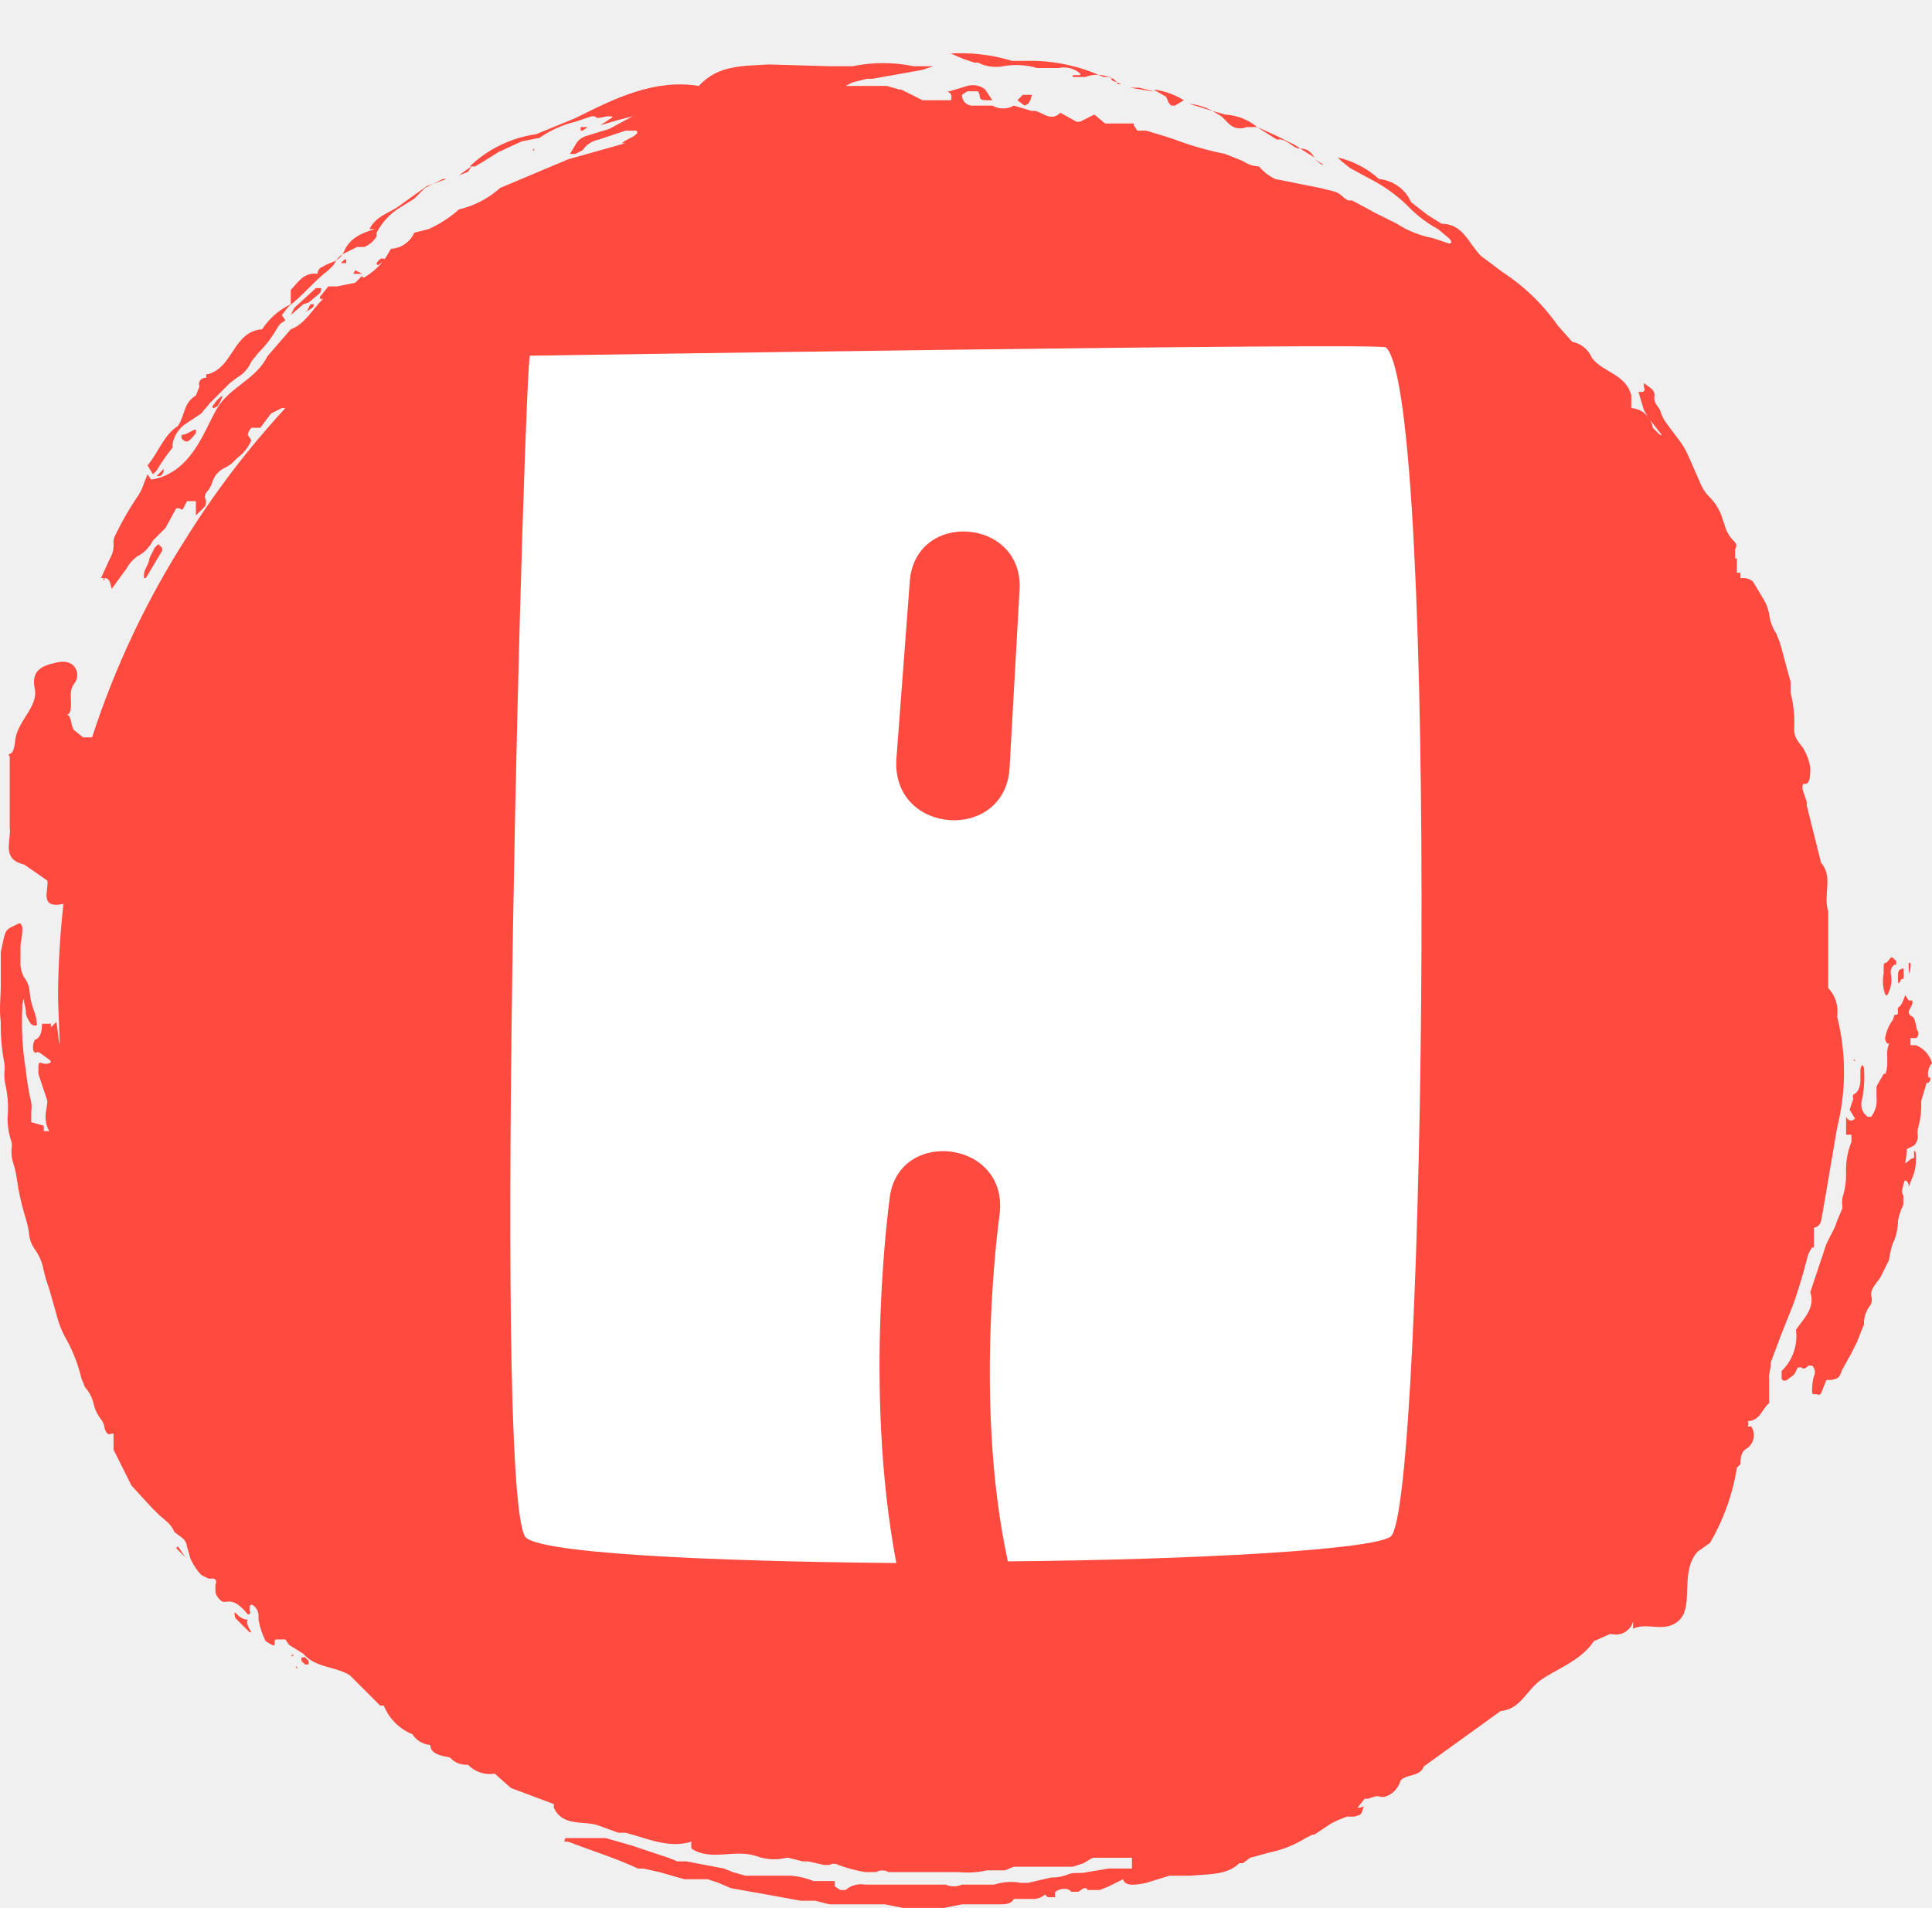
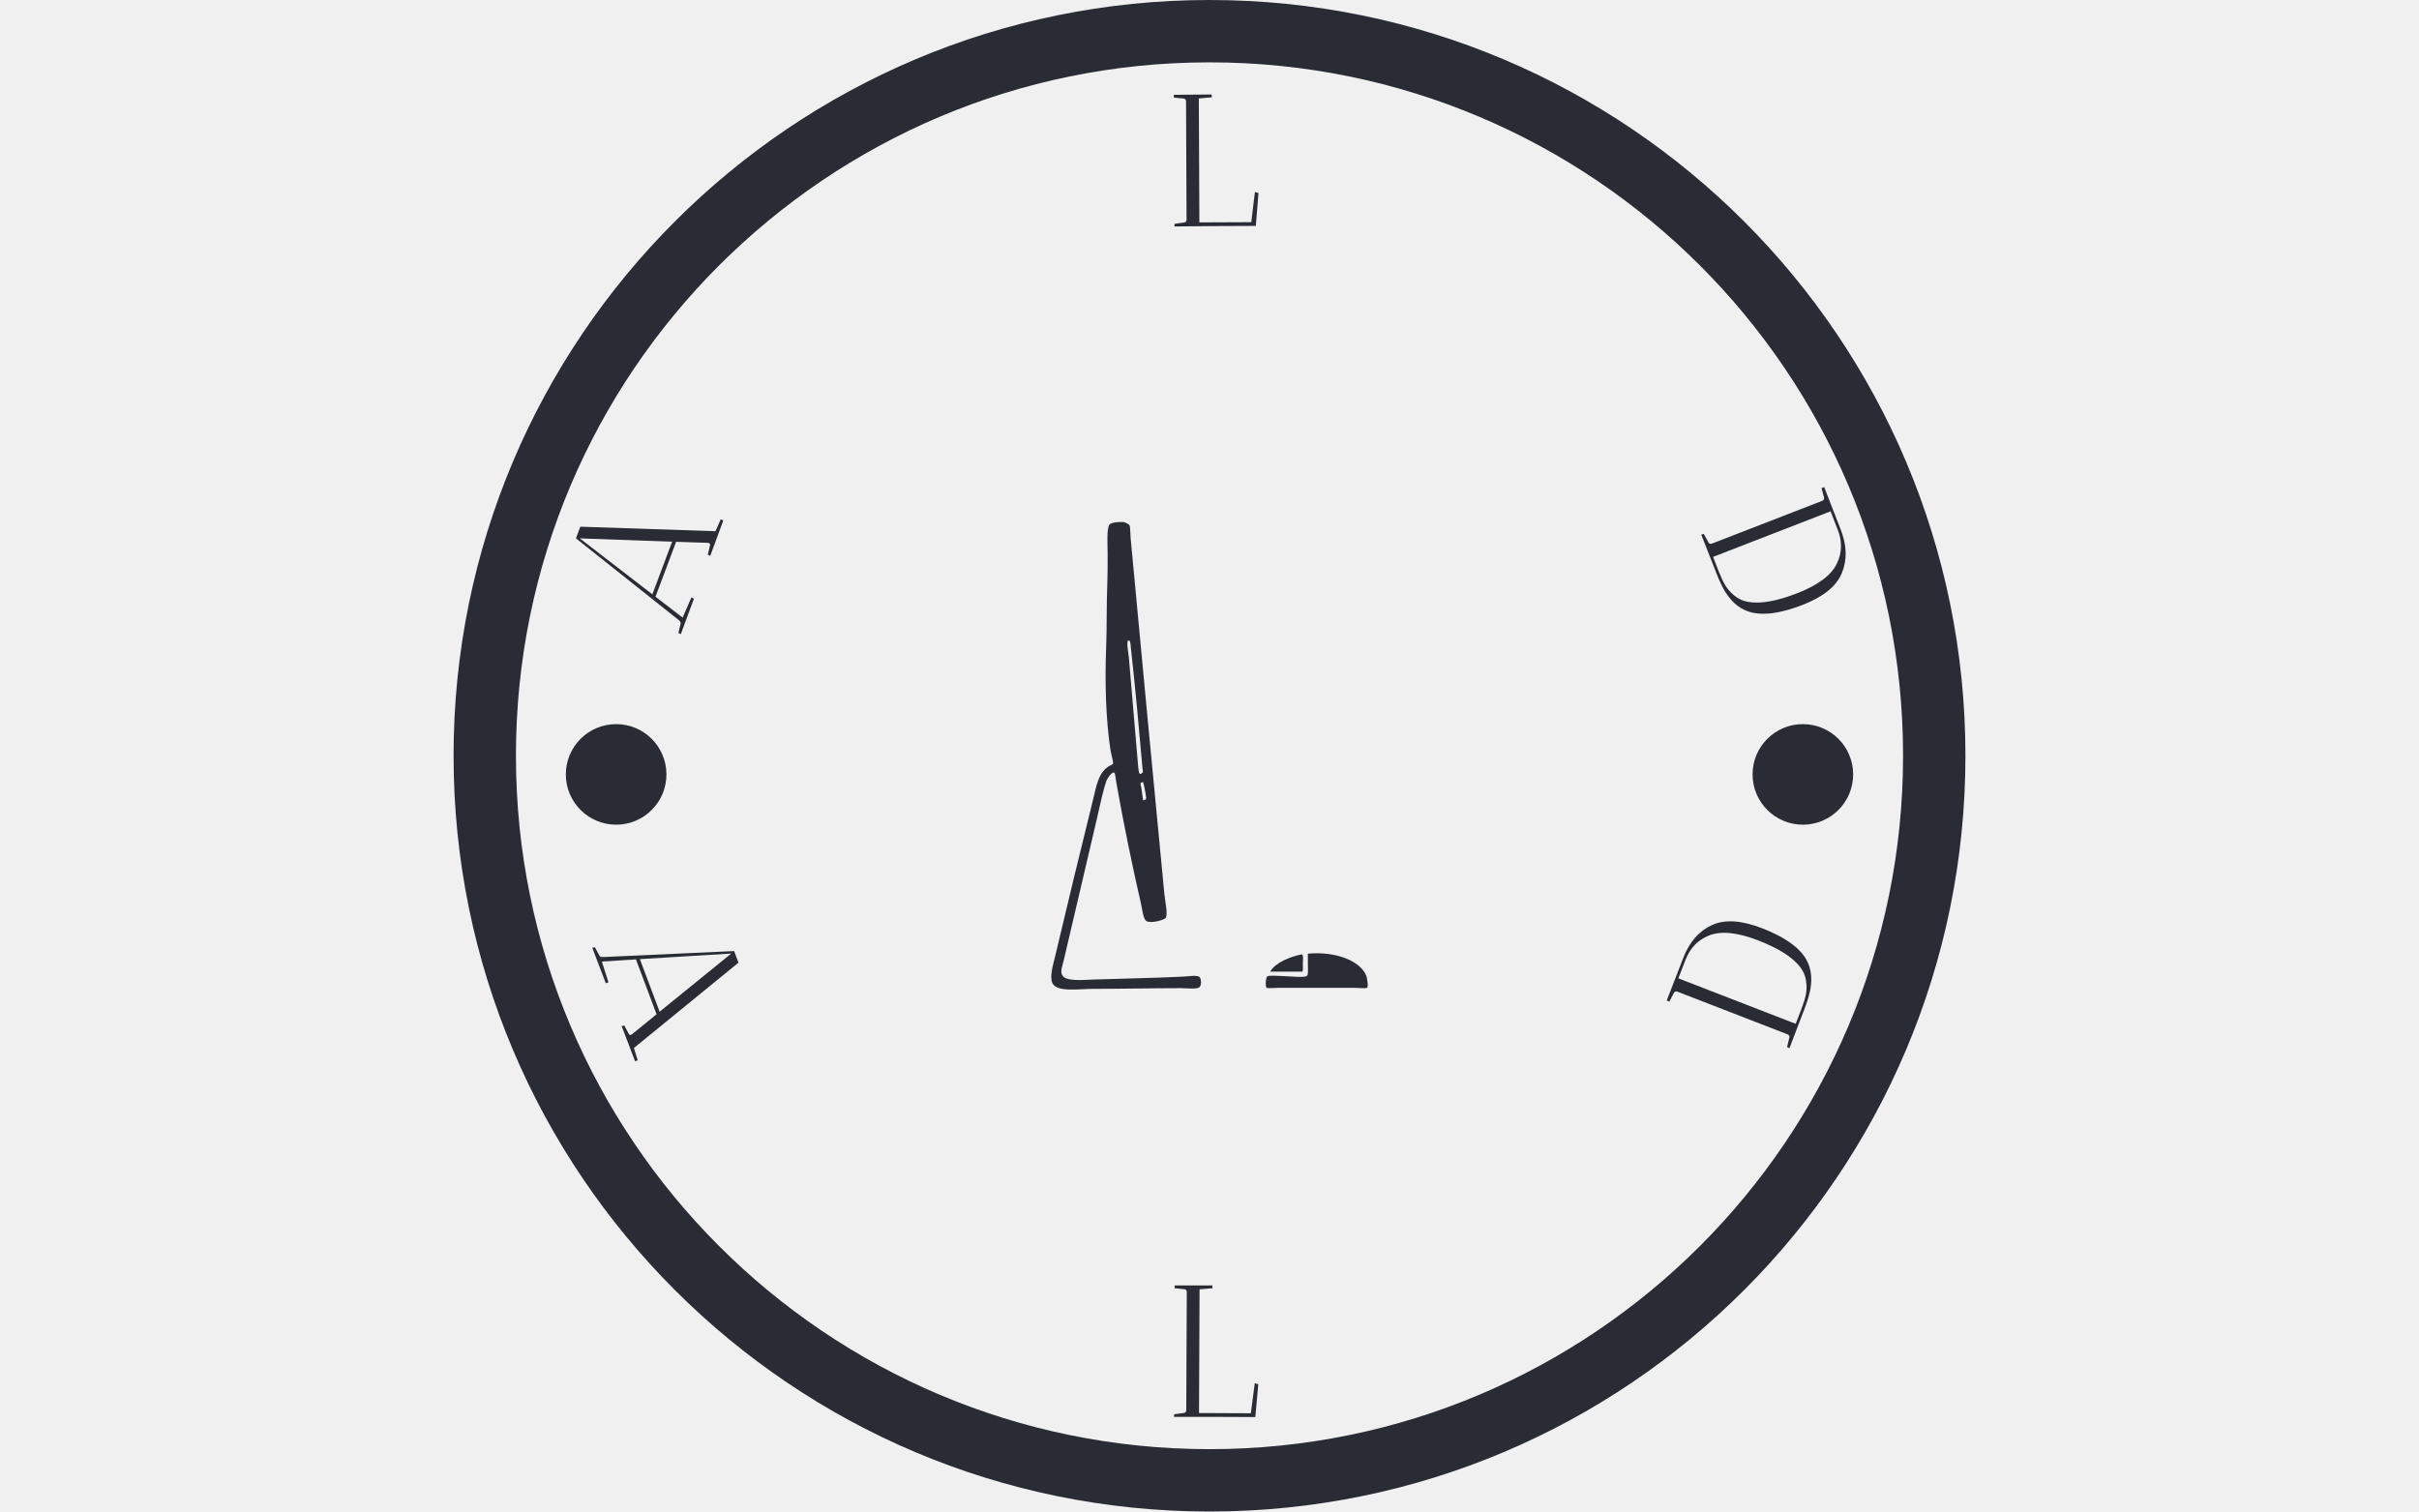
- <svg xmlns="http://www.w3.org/2000/svg" width="308.761" height="304.916" viewBox="0 0 106.008 104.687" class="css-1j8o68f" version="1.1" id="svg23">
-   <defs id="SvgjsDefs2684" />
-   <g id="SvgjsG2685" featurekey="rootContainer" transform="matrix(0.9820593,0,0,0.9820593,-0.05456052,0)" fill="#ff4a3f">
-     <g id="g17">
-       <path d="M19.8 15.3h.5l-.4-.2zm.5.1zm.8-.7c0 .1 0 .1.1.1l.4-.3c-.2-.1-.3-.1-.5.2zm.4-.2zm-4.1 2.3zm-.2.6l.3-.2c.1-.1.1-.2.1-.2h-.2l-.2.4c-.1-.1-.1 0 0 0zm2.2-2.9h-.1l-.2.2h.3zm-2.1 2.4l.6-.5c.1-.1.1-.2.1-.3h-.3l-1.2 1.1-.2.4.7-.6zm-1.1.8z" id="path3" />
-       <path d="M9.7 25v-.2a1.7 1.7 0 0 1 .7-1.1l.9-.6.5-.6.7-.7.4-.4.4-.3a1.9 1.9 0 0 0 .8-.9l.4-.5a5.9 5.9 0 0 0 1-1.3l.2-.3.3-.2-.2-.3.4-.5c.8-.6 1.4-1.4 2.2-2l.3-.3a1.4 1.4 0 0 1 .5-.6l.8-.4h.4a1.4 1.4 0 0 0 .7-.6V13a3.5 3.5 0 0 1 1.3-1.4l.8-.5.2-.2.4-.4 1-.5h.2l-1.1.4-1.4 1c-.6.5-1.4.6-1.8 1.4h.3c-.7.2-1.4.5-1.7 1.2s-.8.6-1.2.9a.4.4 0 0 0-.3.4c-.8-.1-1.1.5-1.5.9v.8a3.9 3.9 0 0 0-1.6 1.4c-1.6.1-1.6 2.1-3 2.5h-.1a.2.2 0 0 0 0 .2c-.3 0-.5.2-.4.5l-.2.5c-.7.4-.6 1.1-1 1.7-.8.5-1.1 1.5-1.7 2.2l.3.5.2-.2a11.6 11.6 0 0 1 .9-1.3zM53.9 3.3l.6.2h.2a2.2 2.2 0 0 0 1.4.2 4.1 4.1 0 0 1 1.9.1h1.2a1.4 1.4 0 0 1 1.2.3.1.1 0 0 1 0 .1H60a.1.1 0 0 0 0 .1h.7a1.8 1.8 0 0 1 1.3 0c.2 0 .1.1.2.2l.5.2h-.2c-.2-.4-.5-.4-.8-.4a9.7 9.7 0 0 0-4.3-.9h-.8A9.8 9.8 0 0 0 53 3h.2zm7.3 3.1zM50.3 4.7zm10.9 1.7h.2-.2zM19 14.7zm32.1-10zm17.6 2.2a.9.9 0 0 0 1 .2h.6a3.1 3.1 0 0 0-1.8-.7l-.7-.2.5.3zm-3.4-1.3c0 .1.1.2.2.3h.2l.5-.3a4.2 4.2 0 0 0-1.7-.6l.7.4zm7.4 2.7l.8.5c-.2-.3-.4-.5-.8-.5z" id="path5" />
-       <path d="M99 76.1l.6-1.6.6-1.5c.2-.5.6-1.8.8-2.6a1.7 1.7 0 0 1 .3-.7h.1v-1.1c.5-.1.4-.6.5-.9l.8-4.7a12.7 12.7 0 0 0 0-6.2 1.9 1.9 0 0 0-.5-1.6v-4.3c-.3-.9.3-1.9-.4-2.7L101 45a.4.4 0 0 0 0-.2l-.2-.6a.5.5 0 0 1 0-.4h.1c.3 0 .3-.5.3-.9a3 3 0 0 0-.4-1.1l-.3-.4a1.1 1.1 0 0 1-.2-.7 6.7 6.7 0 0 0-.2-2v-.6c-.2-.7-.4-1.5-.6-2.2l-.2-.5a2.5 2.5 0 0 1-.4-1.1 2.5 2.5 0 0 0-.3-.8l-.6-1a.8.8 0 0 0-.6-.2h-.1V32h-.2v-.8H97V31a.4.4 0 0 0 0-.1v-.2c.1-.2.1-.3-.1-.5a1.8 1.8 0 0 1-.4-.6l-.2-.6a2.9 2.9 0 0 0-.7-1.2 2.2 2.2 0 0 1-.5-.7l-.7-1.6a4.3 4.3 0 0 0-.6-1l-.6-.8a2.4 2.4 0 0 1-.4-.8l-.2-.3a.6.6 0 0 1-.1-.5.5.5 0 0 0-.2-.4l-.4-.3v.2c.1.2 0 .3-.1.3h-.2l.3 1 .3.5.7.9h-.1l-.2-.2-.2-.2a1.3 1.3 0 0 0-1.2-1.1v-.7c-.3-1.2-1.6-1.3-2.2-2.1a1.5 1.5 0 0 0-1.1-.9l-.8-.9a11.3 11.3 0 0 0-3.1-3l-.8-.6-.4-.3c-.7-.7-1-1.8-2.2-1.8l-.8-.5-.9-.7a2.2 2.2 0 0 0-1.8-1.3 5.1 5.1 0 0 0-2.3-1.2l.2.2.5.4 1.3.7a8.5 8.5 0 0 1 2.1 1.6 6.8 6.8 0 0 0 1.5 1.1l.6.5c.1.1.2.2.1.3H81l-.9-.3a5.6 5.6 0 0 1-2-.8l-1.2-.6-1.3-.7h-.2c-.3-.1-.4-.4-.8-.5l-.8-.2-2.5-.5a2.6 2.6 0 0 1-.9-.7 1.7 1.7 0 0 1-.9-.3l-1-.4a18.1 18.1 0 0 1-2.8-.8l-.6-.2-1-.3h-.5l-.2-.3v-.1h-1.6l-.6-.5-.4.2-.4.2h-.2l-.9-.5c-.6.6-1.1-.2-1.6-.1l-1-.3a1.2 1.2 0 0 1-1.2 0h-1.2a.6.6 0 0 1-.5-.6l.3-.2h.6a.7.7 0 0 1 .1.3c0 .2.2.2.5.2h.2l-.4-.6a1.1 1.1 0 0 0-1-.2l-1 .3H53c.3.2.2.3.2.5h-1.6l-.4-.2-.8-.4h-.1l-.7-.2h-2.3l.4-.2.8-.2h.3l1.7-.3 1.1-.2.6-.2h-1.1a8.4 8.4 0 0 0-3.4 0h-1.3L43 3.6c-1.4.1-2.8 0-3.9 1.2-2.5-.4-4.7.7-6.9 1.8l-2.2.9a6.7 6.7 0 0 0-3.7 1.8h.3l.5-.3.8-.5 1.3-.6 1-.2a6 6 0 0 1 2-.9l.9-.3h.2c.1.2.5 0 .7 0h.2c.1 0 .1.1 0 .1l-.6.4 1-.3.8-.2-1.3.7-1.3.4a1 1 0 0 0-.6.5l-.3.5h.3l.4-.2a1.4 1.4 0 0 1 .9-.6l1.5-.5h.5a.1.1 0 0 1 .1.2c-.2.2-.6.3-.8.5h.2l-3.2.9-3.8 1.6a5.2 5.2 0 0 1-2.3 1.2 6.6 6.6 0 0 1-1.7 1.1l-.8.2a1.5 1.5 0 0 1-1.3.9l-.3.5a3.7 3.7 0 0 1-1.2 1.1h-.1v-.1l-.2.2-.2.2-1 .2h-.5l-.4.5c-.1.1-.1.2 0 .2h.1c-.6.6-1 1.4-1.8 1.7L15 19.9c-.6 1.2-1.8 1.6-2.6 2.6s-1.4 3.9-3.9 4.3l-.2-.3-.2.5a2.7 2.7 0 0 1-.4.8 16.9 16.9 0 0 0-1.2 2.1.8.8 0 0 0-.1.5 1.4 1.4 0 0 1-.2.8l-.5 1.1h.2c.3 0 .3.3.4.6l.8-1.1a2.2 2.2 0 0 1 .6-.7 2 2 0 0 0 .9-.9l.3-.3.4-.4.6-1.1h.2c.1.1.1.1.2 0l.2-.4h.5v.8l.5-.5a.5.5 0 0 0 0-.5.4.4 0 0 1 .1-.3 1.5 1.5 0 0 0 .3-.5 1.3 1.3 0 0 1 .8-.9l.3-.2.3-.3a2.4 2.4 0 0 0 .8-1l-.2-.3c0-.1.1-.3.2-.4h.5l.6-.8.6-.3h.2a48.8 48.8 0 0 0-5.5 7.2h-.1.1a48.4 48.4 0 0 0-5.3 11.2h-.5l-.5-.4c-.2-.2-.1-.7-.4-.9h.1c.3-.5-.1-1.2.3-1.7s.1-1.4-.9-1.2-1.5.5-1.3 1.5-1 1.8-1.1 2.9-.5.5-.3.9v3.9c.1.8-.5 1.8.8 2.1l1.3.9c.1.5-.5 1.6.9 1.3a49.2 49.2 0 0 0-.3 5c0 1.1.1 2.2.1 3.3v-.4c-.1-.4-.1-.8-.2-1.3l-.3.3v-.2h-.5c0 .5-.1.8-.4.9a.9.9 0 0 0-.1.5c0 .1.1.3.2.2s.4.2.7.4-.2.3-.4.2-.2.1-.2.3v.3l.5 1.5c0 .3-.1.6-.1.9a1.7 1.7 0 0 0 .2.8h-.3v-.3l-.7-.2v-.6a1.5 1.5 0 0 0 0-.5 14.6 14.6 0 0 1-.3-1.8 16.6 16.6 0 0 1-.2-3.5.9.9 0 0 1 .1-.5v.2a2.9 2.9 0 0 1 .1.5.8.8 0 0 0 .1.4c.1.2.2.4.4.4s.1-.1.1-.2a2.1 2.1 0 0 0-.1-.5 4.2 4.2 0 0 1-.3-1.3 1.5 1.5 0 0 0-.3-.7 1.6 1.6 0 0 1-.2-.9v-.8c0-.3.1-.6.1-.9a.5.5 0 0 0-.1-.4h-.1c-.8.4-.7.2-1 1.6V55c0 .7-.1 1.4 0 2.1a10.8 10.8 0 0 0 .2 2.3 1.8 1.8 0 0 1 0 .5 3.1 3.1 0 0 0 .1.9 5.9 5.9 0 0 1 .1 1.3 3.9 3.9 0 0 0 .2 1.7 1.2 1.2 0 0 1 0 .4 2.1 2.1 0 0 0 .1.8 4.9 4.9 0 0 1 .2.9 14 14 0 0 0 .5 2.2 5 5 0 0 1 .2 1 1.7 1.7 0 0 0 .3.7 2.9 2.9 0 0 1 .5 1.2 8.5 8.5 0 0 0 .3 1l.4 1.4a5.4 5.4 0 0 0 .6 1.5 8.5 8.5 0 0 1 .8 2.1l.2.5a2.1 2.1 0 0 1 .5 1 2.1 2.1 0 0 0 .4.8 1 1 0 0 1 .2.5c.1.3.2.4.4.3h.1v.9l.5 1 .5 1 1.1 1.2.4.4c.3.3.7.5.9 1l.4.3a.7.7 0 0 1 .3.5l.2.7a3.3 3.3 0 0 0 .6.9l.4.2h.3a.2.2 0 0 1 .1.3 2.5 2.5 0 0 0 0 .5.9.9 0 0 0 .4.5h.2c.4-.1.8.2 1.2.7h.1c0-.1.1-.1 0-.2v-.2c0-.1.1-.2.2-.1a.7.7 0 0 1 .3.6v.2a4.3 4.3 0 0 0 .4 1.2c.5.3.5.3.5.1s0-.2.2-.2h.4l.2.3.8.5c.7.8 1.8.7 2.6 1.2l1.7 1.7h.2a2.9 2.9 0 0 0 1.6 1.6 1.3 1.3 0 0 0 1 .6c0 .5.6.6 1.1.7a1.2 1.2 0 0 0 .8.4h.2a1.7 1.7 0 0 0 1.5.5l.9.8 2.4.9v.2c.5 1.1 1.7.7 2.5 1l1.1.4h.4c1.2.3 2.4.9 3.7.5a.7.7 0 0 0 0 .4c1.1.7 2.4 0 3.6.4a2.9 2.9 0 0 0 1.7.1h.1l.8.2h.3l.9.2h.3a.5.5 0 0 1 .5 0 7.9 7.9 0 0 0 1.5.4h.6a.7.7 0 0 1 .7 0h3.9a5 5 0 0 0 1.6-.1h1l.5-.2H60l.6-.2.5-.3h2.2v.6H62l-1.2.2c-.4.1-.7 0-1 .1a2.4 2.4 0 0 1-1 .2l-1.3.3h-.4a3.1 3.1 0 0 0-1.5.1h-1.8a1.1 1.1 0 0 1-.9 0h-4.5a1.3 1.3 0 0 0-1.1.3H47l-.3-.2v-.3h-1.2a4.1 4.1 0 0 0-1.3-.3h-2.5l-.7-.2-.5-.2-2.1-.4h-.5l-.5-.2-2.1-.7-1.4-.4h-2.2c-.1 0-.1.1-.1.2h.2c1.3.5 2.6.9 3.9 1.5h.3l.9.2 1.4.4h1.3l.6.2.7.3 1.7.3 1.1.2 1.1.2h.8l.8.2h3.1l1 .2h2.3l1-.2H56c.4 0 .6-.1.7-.3h1a1 1 0 0 0 .8-.3c-.1.1 0 .1.1.2h.4v-.2c0-.1 0-.1.2-.2s.6-.1.7.1h.4l.3-.2c.2 0 .2 0 .2.1h.7l.5-.2.8-.4c.1.3.4.4 1.3.2l1.3-.4h1.2c.9-.1 2 0 2.7-.7h.2l.4-.3 1.1-.3a6.1 6.1 0 0 0 2-.8l.4-.2h.1l.9-.6.4-.2.5-.2h.4c.4-.1.4-.1.5-.4s0-.1-.2-.1h-.1l.4-.5h.2c.3-.1.5-.2.7-.1h.2a1.3 1.3 0 0 0 .9-.9c.3-.4 1.1-.2 1.3-.8l4.3-3.1c1.1-.1 1.4-1.1 2.2-1.7s2.3-1.1 3-2.2l.9-.4h.1a1 1 0 0 0 1.2-.7v.4c.8-.4 1.8.3 2.6-.5s0-2.7 1-3.8l.7-.5a12.1 12.1 0 0 0 1.5-4.2l.2-.2c0-.3 0-.7.4-.9a.9.9 0 0 0 .2-1.2h-.2a.3.3 0 0 0 0-.3c.7 0 .8-.7 1.2-1V77a.5.5 0 0 1 0-.2 3.8 3.8 0 0 0 .1-.7zM5.9 32.2z" id="path7" />
-       <path d="M26.4 9.3l-.3.2-.4.3.5-.2zm6.1-2h.1l.3-.2h-.4zm-2.6 1l-.1.1h.1v-.1zm-1.5 1.4zm1.3-.2zm-6.3 3.1zM9.2 26.2l-.4.4H9a.4.4 0 0 0 .2-.4zm3-3.5a2.1 2.1 0 0 0 .3-.6 1.5 1.5 0 0 0-.5.5c-.1.1-.1.2 0 .2zM11 24.2V24c-.2 0-.5.3-.8.3v.2c.3.3.4.2.8-.3zm3 66.2zM73.9 9.2h.1l-.5-.3zm-2.5-1.4c.5-.1.8.4 1.2.5h.1l-.3-.2-1-.5-1.1-.5.3.2zM52.8 3.1zm11.7 2h-.1l-1.2-.2h.5zm2 .7l1.3.4a3.3 3.3 0 0 0-1.3-.4zm-9 0a1 1 0 0 0 .2-.5h-.5l-.3.3.4.3zm9 1.6zM49.9 4.2zm2.9.7zM48.5 4zm13.8 2.1a.5.5 0 0 0 0 .1zm44.8 52.3h-.3V58h.3c.1 0 .2-.3.1-.4s-.1-.7-.3-.8a.3.3 0 0 1-.2-.3l.2-.4a.4.4 0 0 0 0-.2h-.2l-.2-.3c-.1.3-.2.6-.4.7a.5.5 0 0 0 0 .2c0 .1 0 .2-.1.2h-.1a1.1 1.1 0 0 1-.1.3 2.3 2.3 0 0 0-.4.9.4.4 0 0 0 .1.4h.1a1.7 1.7 0 0 0-.1.8v.4a1.8 1.8 0 0 1-.1.5h-.1l-.4.7v.6a1.5 1.5 0 0 1-.3 1.1h-.2l-.2-.2a.9.9 0 0 1-.1-.8 6.5 6.5 0 0 0 .1-1.7c0-.1-.1-.2-.1-.2a.5.5 0 0 0-.1.3v.6c0 .2-.1.6-.3.7s-.1.2-.1.3l-.2.6.3.5c-.2.2-.4.1-.5-.1v1h.3v.4a4.2 4.2 0 0 0-.3 1.4 3.3 3.3 0 0 0 0 .4 4 4 0 0 1-.2 1.3 2 2 0 0 0 0 .6l-.3.7a3.2 3.2 0 0 1-.3.7l-.3.6-.9 2.7c.3.9-.4 1.5-.8 2.1a2.7 2.7 0 0 1-.8 2.3v.4c0 .1.1.2.3.1l.4-.3.2-.4h.2c.1.1.2.1.4-.1h.2a.5.5 0 0 1 .1.6 2.9 2.9 0 0 0-.1.8c0 .1 0 .2.1.2h.2c.1.1.2 0 .3-.3l.2-.5h.3c.4-.1.4-.1.6-.6l.5-.9.3-.6.4-1a1.6 1.6 0 0 1 .3-1 .6.6 0 0 0 .1-.6c0-.2 0-.3.2-.6l.3-.4.5-1a4.7 4.7 0 0 1 .2-.9 3 3 0 0 0 .3-1.3 3.8 3.8 0 0 1 .3-.9v-.5c-.1-.2-.1-.2 0-.6s.1-.2.2-.2a.4.4 0 0 1 .1.3l.2-.5a2.3 2.3 0 0 0 .2-.9v-.3c0-.1 0-.3-.1-.3v.4c-.2 0-.3.2-.5.3a6.4 6.4 0 0 0 .1-.8l.4-.2a.7.7 0 0 0 .2-.6 1.4 1.4 0 0 1 0-.3 4.8 4.8 0 0 0 .2-1.4v-.2l.3-1h.1a.3.3 0 0 0 .1-.3h-.1a.9.9 0 0 1 .2-.8 1.5 1.5 0 0 0-.9-1zm-1.2 7.8zm-.2-9.9zm0 0zM9.1 30.8a.3.3 0 0 0 0-.2l-.2-.2-.2.2-.3.6c0 .3-.3.6-.3.9v.2h.1zm96.3 24.8h.1a1.7 1.7 0 0 0 .2-1.2.5.5 0 0 1 .2-.5h.1v-.2l-.2-.2h-.1c-.1.1-.2.3-.3.3s-.1.1-.1.3v.3a2.2 2.2 0 0 0 .1 1.2zM13.2 90.1c-.1 0 0 .2 0 .3l.8.8h.1c-.2-.3-.3-.6-.2-.7a.9.9 0 0 1-.5-.2zm.8.3zm92.3-35.7h.1a2 2 0 0 0 0-.6c-.3.1-.3.1-.3.6s.1.1.2 0z" id="path9" />
-       <path d="M106.7 62a.6.6 0 0 0 .1-.5c0-.1-.1-.2-.1-.1h-.2v.2c0 .4.1.5.2.4zm.1-8.2h-.1v.6a1 1 0 0 0 .1-.6zM17.1 92.6h-.2v.2l.2.2h.2v-.2zm86.6-33.3c0-.1 0-.1-.1-.1zM9.9 86.5l.5.5-.4-.6z" id="path11" />
-       <circle cx="10.5" cy="87.1" transform="rotate(-24.8 10.4 87.159)" id="circle13" />
-       <path d="M9.7 30.1h-.1v.2-.2h.1zm83.2-6.6l-.2-.3h-.1zm-14.7 77.1zM5.9 32.2zm-.1.2a.3.3 0 0 0 .1-.2v.2zm1.9-4.9zM61.5 2.4zm42.8 58.2v.1-.1zM16.4 92.5h-.1c.1.1.2 0 .1-.1zm.2.7h.1l-.1-.1v.1zm73.9-71.3zm15.2 34.4zM14.6 91.7zm92.1-37zm-.8 11.4zM34.6 0z" id="path15" />
-     </g>
-   </g>
-   <g id="SvgjsG2686" featurekey="nameFeature-0" transform="matrix(2.284354,0,0,2.284354,27.98006,-5.60952)" fill="#ffffff">
-     <path d="M9.6 16.48 l-0.32 4.24 c-0.08 1.8 2.6 1.96 2.72 0.2 l0.24 -4.28 c0.12 -1.76 -2.56 -1.96 -2.64 -0.16 z M0.48 11 l0 0 c0.04 0 20.48 -0.32 20.56 -0.2 c1.28 1.12 0.96 27.8 0.12 28.56 c-0.4 0.32 -4.64 0.56 -9.2 0.6 c-0.84 -3.84 -0.2 -8.32 -0.2 -8.32 c0.24 -1.8 -2.44 -2.12 -2.64 -0.4 c0 0.04 -0.64 4.52 0.16 8.76 c-4.56 -0.04 -8.68 -0.24 -8.92 -0.64 c-0.8 -1.44 0 -28.28 0.12 -28.36 z" id="path20" />
+ <svg xmlns="http://www.w3.org/2000/svg" version="1.1" width="2000" height="1250" viewBox="0 0 2000 1250">
+   <g transform="matrix(1,0,0,1,0,0)">
+     <svg viewBox="0 0 512 320" data-background-color="#f0eee9" preserveAspectRatio="xMidYMid meet" height="1250" width="2000">
+       <g id="tight-bounds" transform="matrix(1,0,0,1,0,0)">
+         <svg viewBox="0 0 512 320" height="320" width="512">
+           <g>
+             <svg />
+           </g>
+           <g>
+             <svg viewBox="0 0 512 320" height="320" width="512">
+               <g>
+                 <path d="M96 160c0-88.366 71.634-160 160-160 88.366 0 160 71.634 160 160 0 88.366-71.634 160-160 160-88.366 0-160-71.634-160-160zM256 306.799c81.075 0 146.799-65.724 146.799-146.799 0-81.075-65.724-146.799-146.799-146.799-81.075 0-146.799 65.724-146.799 146.799 0 81.075 65.724 146.799 146.799 146.799z" fill="#2a2c35" fill-rule="nonzero" stroke="none" stroke-width="1" stroke-linecap="butt" stroke-linejoin="miter" stroke-miterlimit="10" stroke-dasharray="" stroke-dashoffset="0" font-family="none" font-weight="none" font-size="none" text-anchor="none" style="mix-blend-mode: normal" data-fill-palette-color="tertiary" />
+               </g>
+               <g transform="matrix(1,0,0,1,116,20)">
+                 <svg viewBox="0 0 280 280" height="280" width="280">
+                   <g>
+                     <svg viewBox="0 0 280 280" height="280" width="280">
+                       <g>
+                         <svg viewBox="0 0 280 280" height="280" width="280">
+                           <g id="textblocktransform">
+                             <svg viewBox="0 0 280 280" height="280" width="280" id="textblock">
+                               <g>
+                                 <svg viewBox="0 0 280 280" height="280" width="280">
+                                   <g transform="matrix(1,0,0,1,106.5094,90.50253)">
+                                     <svg viewBox="0 0 66.981 98.995" height="98.995" width="66.981">
+                                       <g id="icon-0">
+                                         <svg version="1.1" x="0" y="0" viewBox="2.127 2.321 64.942 95.981" enable-background="new 0 0 68.335 100" xml:space="preserve" height="98.995" width="66.981" class="icon-xg-0" data-fill-palette-color="accent" id="xg-0">
+                                           <g fill="#2a2c35" data-fill-palette-color="accent">
+                                             <path fill-rule="evenodd" clip-rule="evenodd" d="M17.084 2.356c0.053 0.006 0.976 0.369 1.104 0.663 0.177 0.405 0.144 1.758 0.221 2.578 2.323 24.724 4.529 48.322 6.922 73.049 0.129 1.336 0.759 4.242 0.294 4.934-0.295 0.438-3.026 1.212-3.977 0.662-0.648-0.374-0.864-2.481-1.104-3.534-1.893-8.275-3.528-16.216-5.081-24.963-0.058-0.328-0.199-1.771-0.368-1.915-0.491-0.416-1.515 1.252-1.62 1.547-0.789 2.209-1.434 5.528-1.988 7.879-2.37 10.048-4.48 19.13-6.848 29.234-0.253 1.081-0.676 1.955-0.294 2.798 0.636 1.403 4.122 1.039 6.48 0.957 6.589-0.228 11.766-0.285 18.188-0.589 1.389-0.065 3.082-0.372 3.535 0.074 0.426 0.419 0.424 1.796-0.074 2.135-0.593 0.404-2.602 0.147-3.608 0.147-6.346 0-11.939 0.147-18.336 0.147-2.648 0-7.259 0.749-8.174-1.179-0.634-1.335 0.208-3.981 0.589-5.596 2.548-10.778 5.064-21.211 7.732-31.959 0.73-2.94 1.064-5.448 3.093-6.849 0.408-0.281 0.97-0.464 1.031-0.662 0.105-0.345-0.398-1.951-0.516-2.725-0.974-6.403-1.187-14.074-0.884-21.502 0.147-3.585 0.055-8.748 0.221-12.519 0.078-1.762 0.074-3.911 0.074-6.407 0-1.647-0.241-5.138 0.368-5.891C14.439 2.409 16.121 2.241 17.084 2.356zM17.894 26.657c-0.378 0.371 0.085 2.658 0.147 3.387 0.639 7.53 1.272 14.987 1.915 22.46 0.008 0.093 0.1 1.463 0.368 1.546 0.144 0.045 0.526-0.207 0.589-0.368 0.054-0.139-0.058-0.702-0.074-0.884-0.737-8.452-1.434-16.077-2.356-24.447-0.082-0.746-0.1-1.76-0.442-1.694C18.014 26.662 17.913 26.639 17.894 26.657zM21.576 59.205c0.139-0.307-0.477-3.132-0.589-3.461-0.033-0.096-0.506 0.129-0.516 0.146-0.101 0.2 0.104 0.718 0.147 1.031 0.122 0.874 0.213 1.673 0.368 2.577C21.087 59.407 21.516 59.337 21.576 59.205z" fill="#2a2c35" data-fill-palette-color="accent" />
+                                             <path fill-rule="evenodd" clip-rule="evenodd" d="M54.787 90.942c4.725-0.511 10.577 1.015 12.003 4.565 0.057 0.141 0.492 2.141 0.147 2.431-0.21 0.176-2.023 0-2.578 0-5.351 0-9.993 0-15.464 0-0.648 0-2.353 0.162-2.577 0-0.306-0.221-0.186-2.155 0.147-2.356 0.454-0.274 3.435 0 4.124 0 0.698 0 3.44 0.314 3.977-0.074 0.35-0.254 0.221-1.398 0.221-2.209C54.787 92.507 54.787 92.061 54.787 90.942z" fill="#2a2c35" data-fill-palette-color="accent" />
+                                             <path fill-rule="evenodd" clip-rule="evenodd" d="M53.682 94.624c-2.209 0-4.419 0-6.628 0 0.996-1.813 4.029-3.052 6.407-3.534 0.485-0.099 0.294 1.218 0.294 1.768C53.755 93.573 53.811 94.173 53.682 94.624z" fill="#2a2c35" data-fill-palette-color="accent" />
+                                           </g>
+                                         </svg>
+                                       </g>
+                                     </svg>
+                                   </g>
+                                   <g id="text-0">
+                                     <path d="M30.879 106.744l-2.776 7.507-0.508-0.234 0.467-2.039c0.041-0.184-0.065-0.394-0.317-0.63v0l-21.839-17.376 0.925-2.464 28.601 0.954 1.113-2.51c0.025 0.009 0.207 0.092 0.545 0.247v0l-2.761 7.47c-0.224-0.084-0.393-0.162-0.509-0.233v0l0.467-2.039c0.05-0.208-0.062-0.364-0.335-0.467v0l-6.846-0.228-4.365 11.627 5.743 4.413 1.849-4.246c0.025 0.009 0.207 0.092 0.546 0.248zM26.262 94.683l-19.548-0.706 15.365 11.848z" fill="#2a2c35" data-fill-palette-color="primary" />
+                                     <path d="M132.445 0.075l8.004-0.075c0 0.027 0.014 0.226 0.042 0.598v0l-2.75 0.251 0.117 26.234 10.984-0.049 0.769-6.373 0.758 0.196-0.567 6.97-9.229 0.041-8.004 0.076 0.038-0.559 2.062-0.288c0.266-0.028 0.424-0.201 0.476-0.52v0l-0.112-25.197c-0.055-0.319-0.215-0.491-0.481-0.517v0l-2.064-0.19z" fill="#2a2c35" data-fill-palette-color="primary" />
+                                     <path d="M270.08 85.363l-0.538-2.047 0.572-0.18 3.511 9.051c1.298 3.345 1.365 6.402 0.201 9.17-1.155 2.772-3.923 5.007-8.303 6.707v0c-4.33 1.68-7.847 2.232-10.551 1.656v0c-2.358-0.511-4.293-1.98-5.805-4.408v0c-0.65-1.088-1.278-2.412-1.884-3.974v0l-0.27-0.697-2.932-7.447 0.535-0.165 1.006 1.823c0.121 0.238 0.34 0.324 0.656 0.258v0l23.454-9.099c0.303-0.175 0.419-0.391 0.348-0.648zM272.996 92.218v0l-1.54-3.968-24.866 9.647 1.182 3.048c0.459 1.183 0.918 2.163 1.377 2.941 0.458 0.777 1.117 1.52 1.975 2.227 0.856 0.701 1.829 1.14 2.917 1.317v0c2.597 0.447 6.035-0.161 10.316-1.822v0c4.454-1.728 7.266-3.831 8.435-6.309v0c1.087-2.268 1.155-4.628 0.204-7.081z" fill="#2a2c35" data-fill-palette-color="primary" />
+                                     <path d="M12.214 188.147l-2.846-7.47 0.537-0.159 0.986 1.834c0.09 0.165 0.308 0.253 0.653 0.266v0l27.841-1.271 0.921 2.454-22.134 18.068 0.814 2.622c-0.025 0.009-0.216 0.067-0.574 0.173v0l-2.828-7.423c0.224-0.084 0.403-0.137 0.536-0.159v0l0.987 1.834c0.1 0.19 0.286 0.233 0.56 0.13v0l5.298-4.32-4.359-11.618-7.216 0.461 1.398 4.405c-0.025 0.009-0.216 0.067-0.574 0.173zM23.614 194.185l15.16-12.311-19.338 1.178z" fill="#2a2c35" data-fill-palette-color="primary" />
+                                     <path d="M132.607 252.136l7.994-0.005c0 0.027 0.012 0.226 0.037 0.598v0l-2.742 0.227-0.116 26.194 10.974 0.048 0.826-6.355 0.746 0.203-0.629 6.954-9.219-0.041-7.994 0.005 0.042-0.558 2.075-0.27c0.266-0.025 0.426-0.197 0.481-0.516v0l0.111-25.157c-0.052-0.319-0.21-0.493-0.476-0.521v0l-2.073-0.208z" fill="#2a2c35" data-fill-palette-color="primary" />
+                                     <path d="M238.311 190.172l-0.987 1.883-0.543-0.253 3.51-9.051c1.293-3.333 3.299-5.63 6.019-6.892 2.72-1.261 6.267-1.044 10.64 0.652v0c4.324 1.677 7.289 3.635 8.893 5.875v0c1.397 1.967 1.836 4.354 1.318 7.161v0c-0.253 1.242-0.682 2.64-1.284 4.195v0l-0.274 0.706-2.853 7.467-0.506-0.239 0.489-2.034c0.071-0.257-0.032-0.469-0.31-0.633v0l-23.419-9.081c-0.341-0.075-0.573 0.006-0.693 0.244zM240.776 183.153v0l-1.538 3.968 24.83 9.629 1.179-3.039c0.459-1.183 0.781-2.216 0.967-3.099 0.186-0.883 0.202-1.871 0.048-2.964-0.157-1.102-0.581-2.085-1.271-2.952v0c-1.613-2.072-4.556-3.937-8.831-5.595v0c-4.448-1.725-7.938-2.07-10.471-1.035v0c-2.326 0.944-3.963 2.639-4.913 5.087z" fill="#2a2c35" data-fill-palette-color="primary" />
+                                     <path d="M3.765 143.948c0-5.879 4.766-10.646 10.645-10.646 5.879 0 10.646 4.766 10.646 10.646 0 5.879-4.766 10.646-10.646 10.645-5.879 0-10.646-4.766-10.645-10.645z" fill="#2a2c35" data-fill-palette-color="primary" />
+                                     <path d="M254.944 143.948c0-5.879 4.766-10.646 10.646-10.646 5.879 0 10.646 4.766 10.645 10.646 0 5.879-4.766 10.646-10.645 10.645-5.879 0-10.646-4.766-10.646-10.645z" fill="#2a2c35" data-fill-palette-color="primary" />
+                                   </g>
+                                   <g id="text-1" />
+                                 </svg>
+                               </g>
+                             </svg>
+                           </g>
+                         </svg>
+                       </g>
+                     </svg>
+                   </g>
+                 </svg>
+               </g>
+             </svg>
+           </g>
+           <defs />
+         </svg>
+         <rect width="512" height="320" fill="none" stroke="none" visibility="hidden" />
+       </g>
+     </svg>
  </g>
</svg>
